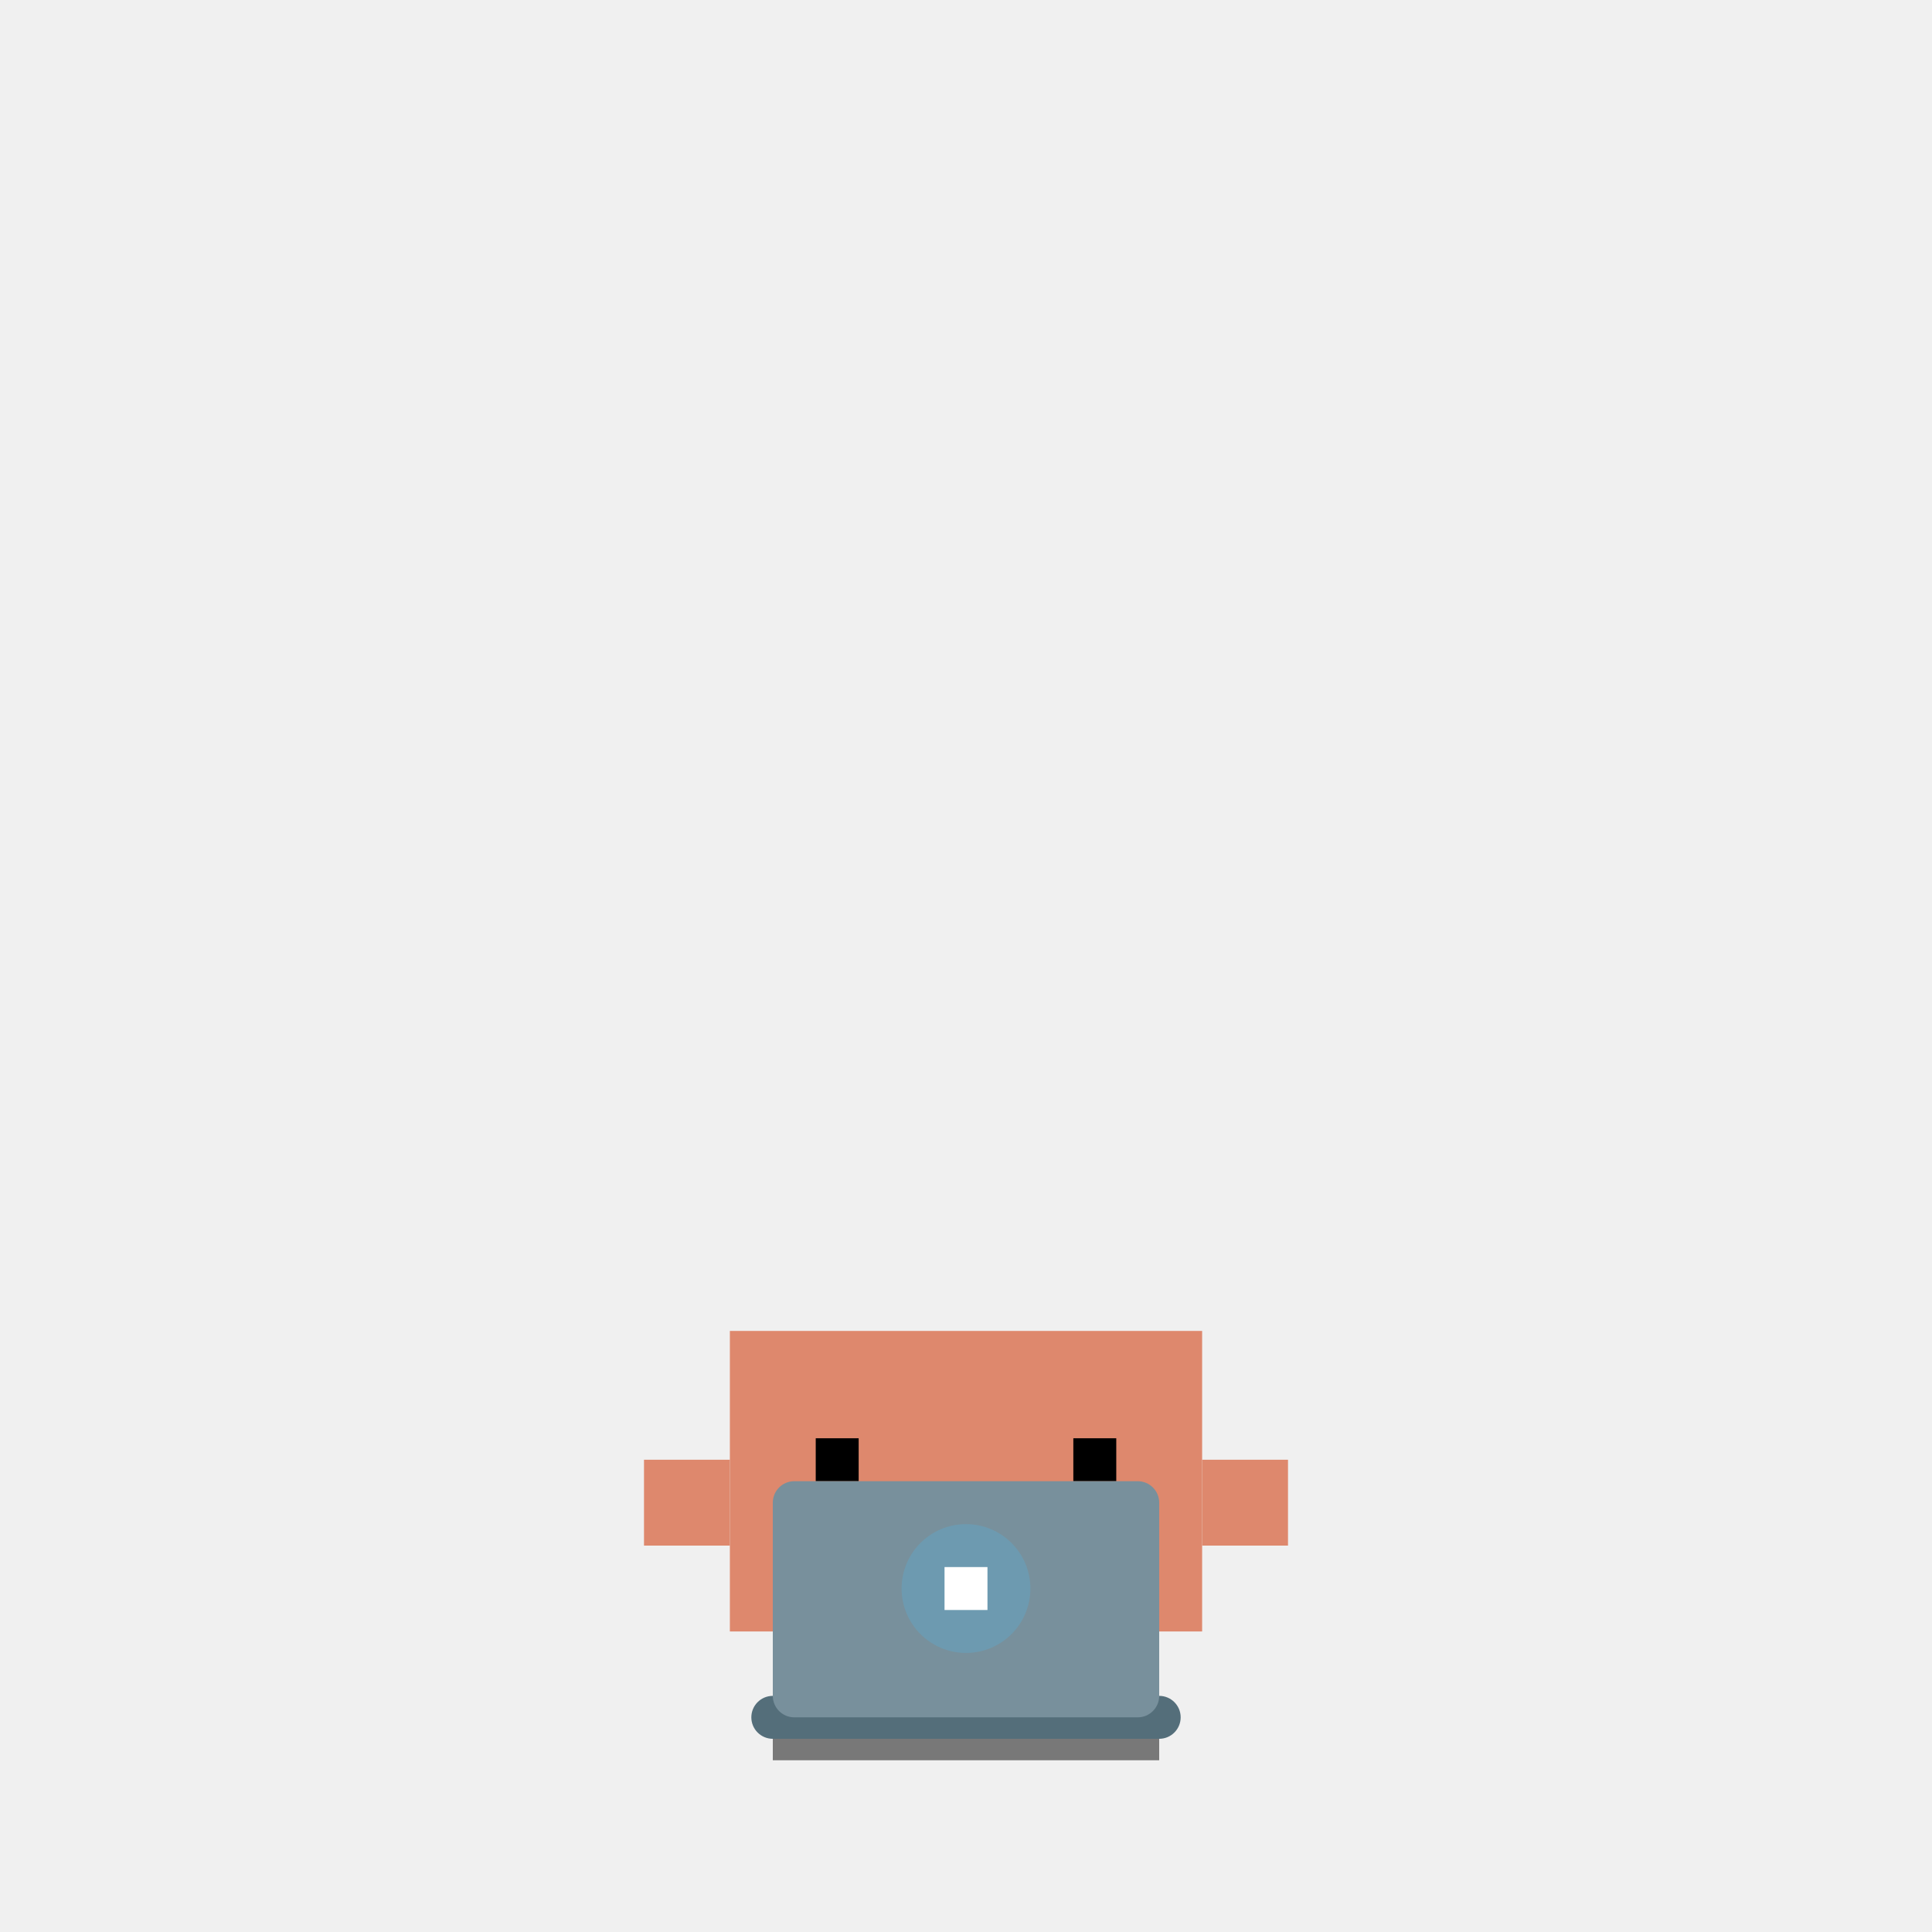
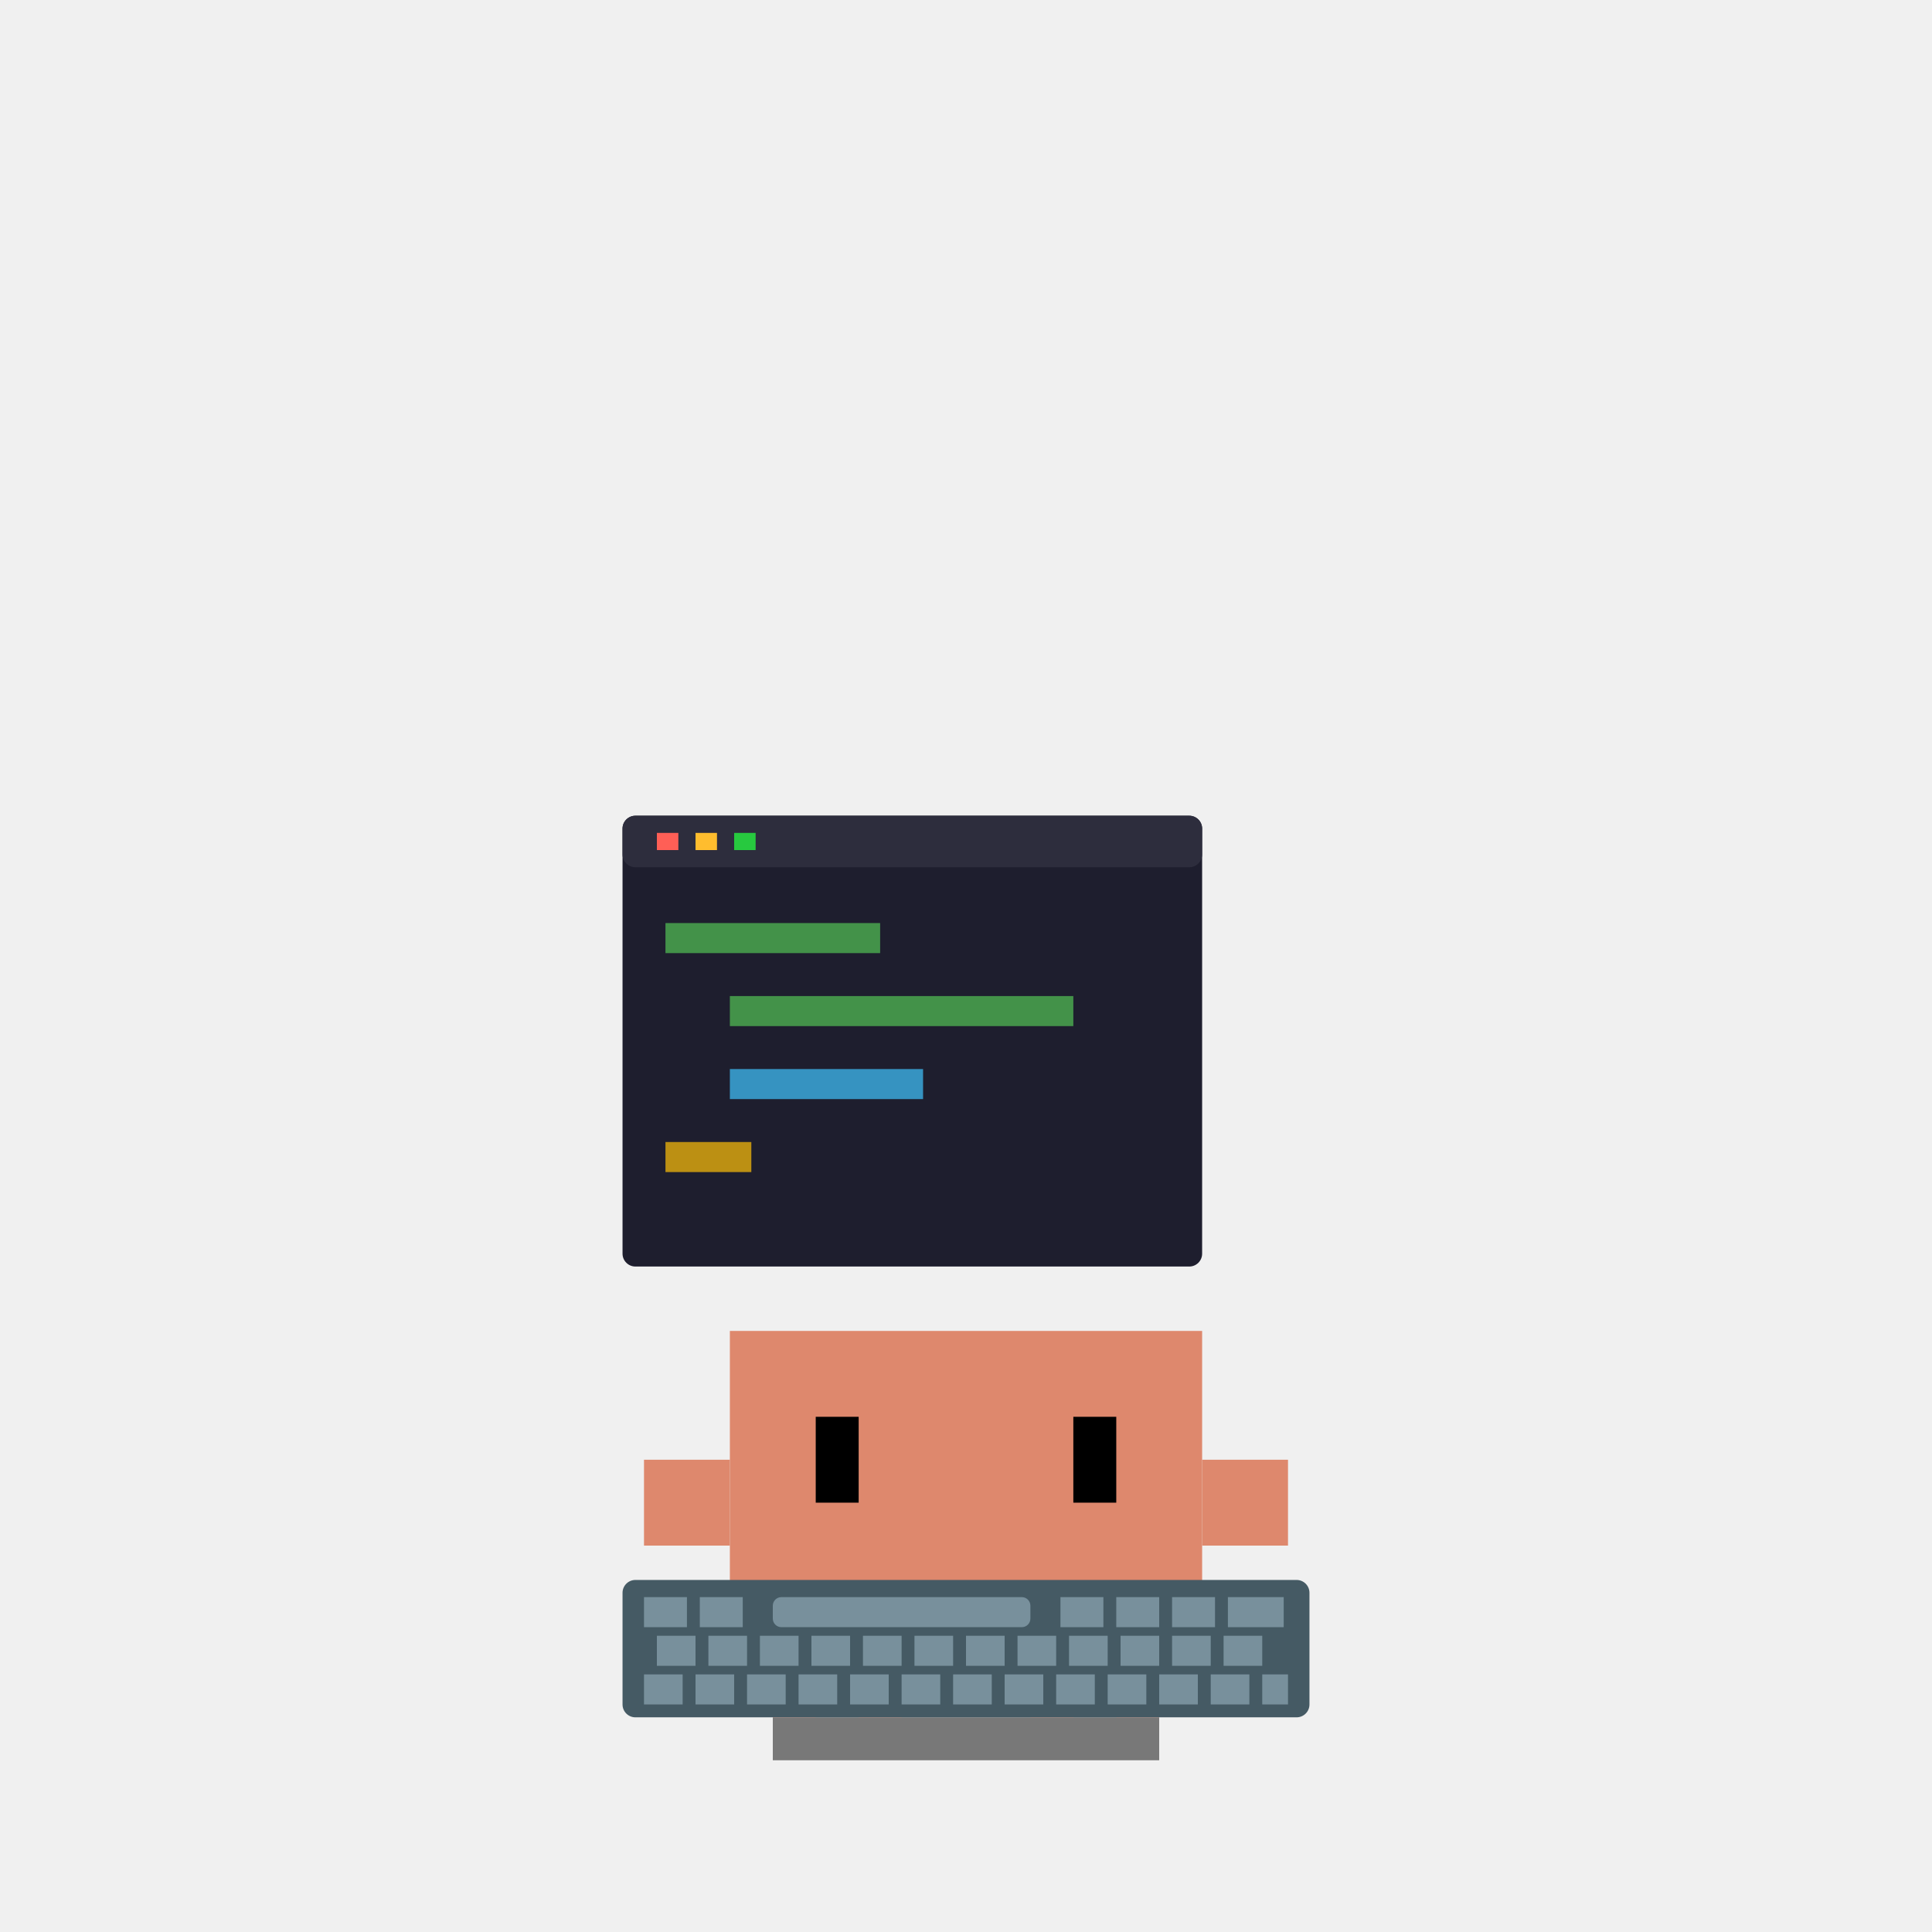
<svg xmlns="http://www.w3.org/2000/svg" viewBox="-15 -25 45 45" width="500" height="500">
  <defs>
    <style>
-       /* High-speed body jitter */
-       .body-jitter {
+       /* ===== Body (KEEP) ===== */
+       .body-bounce {
        transform-origin: 7.5px 15px;
-         animation: jitter 0.08s infinite alternate ease-in-out;
-       }
- 
-       /* Furious typing arms (rotating out and tapping) */
+         animation: body-bounce 0.35s infinite ease-in-out;
+       }
+       .breathe {
+         transform-origin: 7.5px 13px;
+         animation: breathe 3.2s infinite ease-in-out;
+       }
+ 
+       /* ===== Arms (KEEP) ===== */
      .arm-l-type {
-         transform-origin: 2px 10px; /* Shoulder joint */
+         transform-origin: 2px 10px;
        animation: type-l 0.15s infinite ease-in-out;
      }
      .arm-r-type {
-         transform-origin: 13px 10px; /* Shoulder joint */
+         transform-origin: 13px 10px;
        animation: type-r 0.12s infinite ease-in-out;
      }

-       /* Eye tracking (reading lines of code quickly) */
-       .eyes-read {
-         animation: read-code 1.2s infinite;
-       }
- 
-       /* Floating data packets */
-       .data-bit {
-         opacity: 0;
-         animation: float-data 1s infinite linear;
-       }
-       .d1 { animation-delay: 0.0s; transform-origin: -2px 10px; }
-       .d2 { animation-delay: 0.3s; transform-origin: 5px 12px; }
-       .d3 { animation-delay: 0.6s; transform-origin: 12px 11px; }
-       .d4 { animation-delay: 0.8s; transform-origin: 17px 9px; }
-       .d5 { animation-delay: 0.1s; transform-origin: 8px 10px; }
-       .d6 { animation-delay: 0.4s; transform-origin: 0px 11px; }
-       .d7 { animation-delay: 0.7s; transform-origin: 15px 12px; }
- 
-       /* Laptop Logo Glow */
-       .logo-glow {
-         animation: logo-pulse 1.5s infinite alternate ease-in-out;
-       }
- 
-       /* Keyframes */
-       @keyframes jitter {
-         0% { transform: translateY(0); }
-         100% { transform: translateY(0.5px); }
-       }
- 
-       /* Arms point forward and tap rapidly */
+       /* ===== Eyes ===== */
+       .eyes-code {
+         transform-origin: 7.5px 9px;
+         animation: eye-code 10s infinite ease-in-out;
+       }
+ 
+       /* ===== Code lines: each line grows, holds, then slides up + fades ===== */
+       .code-line {
+         transform-box: fill-box;
+         transform-origin: left center;
+       }
+       .cl1 { animation: cl1 6s infinite; }
+       .cl2 { animation: cl2 6s infinite; }
+       .cl3 { animation: cl3 6s infinite; }
+       .cl4 { animation: cl4 6s infinite; }
+ 
+       /* Key press flashes — different periods so they look random */
+       .key-flash { opacity: 0; }
+       .kf1 { animation: kflash 0.6s infinite; }
+       .kf2 { animation: kflash 0.8s infinite; animation-delay: -0.25s; }
+       .kf3 { animation: kflash 0.5s infinite; animation-delay: -0.1s; }
+       .kf4 { animation: kflash 0.7s infinite; animation-delay: -0.45s; }
+       .kf5 { animation: kflash 0.55s infinite; animation-delay: -0.3s; }
+       .kf6 { animation: kflash 0.9s infinite; animation-delay: -0.5s; }
+ 
+       /* Data particles (float up behind screen) */
+       .data-bit { opacity: 0; animation: float-data 1.5s infinite linear; }
+       .d1 { animation-delay: 0s; }
+       .d2 { animation-delay: -0.4s; }
+       .d3 { animation-delay: -0.8s; }
+       .d4 { animation-delay: -1.2s; }
+ 
+       /* Shadow */
+       .shadow-anim {
+         transform-origin: 7.5px 15.5px;
+         animation: shadow-bob 0.4s infinite ease-in-out;
+       }
+ 
+       /* ==================== Keyframes ==================== */
+ 
+       @keyframes body-bounce {
+         0%, 100% { transform: translateY(0); }
+         50% { transform: translateY(0.8px); }
+       }
+       @keyframes breathe {
+         0%, 100% { transform: scale(1, 1) translate(0, 0); }
+         50% { transform: scale(1.02, 0.98) translate(0, 0.5px); }
+       }
+       @keyframes shadow-bob {
+         0%, 100% { transform: scaleX(1.02); opacity: 0.5; }
+         50% { transform: scaleX(1.05); opacity: 0.55; }
+       }
+ 
      @keyframes type-l {
-         0% { transform: rotate(70deg); }
-         25% { transform: rotate(110deg); }
-         50% { transform: rotate(80deg); }
-         75% { transform: rotate(100deg); }
-         100% { transform: rotate(70deg); }
-       }
- 
+         0%   { transform: rotate(-5deg); }
+         25%  { transform: rotate(-38deg); }
+         50%  { transform: rotate(-10deg); }
+         75%  { transform: rotate(-30deg); }
+         100% { transform: rotate(-5deg); }
+       }
      @keyframes type-r {
-         0% { transform: rotate(-80deg); }
-         25% { transform: rotate(-100deg); }
-         50% { transform: rotate(-70deg); }
-         75% { transform: rotate(-110deg); }
-         100% { transform: rotate(-80deg); }
-       }
- 
-       /* Discrete steps to look like reading text */
-       @keyframes read-code {
-         0%, 14% { transform: translate(-2px, 0); }
-         15%, 29% { transform: translate(-1px, 0); }
-         30%, 44% { transform: translate(0px, 0); }
-         45%, 59% { transform: translate(1px, 0); }
-         60%, 84% { transform: translate(2px, 0); }
-         85%, 100% { transform: translate(-2px, 0); } /* Carriage return snap back */
-       }
- 
-       /* Packets float up and fade */
+         0%   { transform: rotate(5deg); }
+         25%  { transform: rotate(38deg); }
+         50%  { transform: rotate(10deg); }
+         75%  { transform: rotate(30deg); }
+         100% { transform: rotate(5deg); }
+       }
+ 
+       /* Eyes: long keyboard squint → 2 consecutive scans → keyboard */
+       @keyframes eye-code {
+         0%   { transform: translate(0, 1px) scaleY(0.6); }
+         14%  { transform: translate(0, 1px) scaleY(0.6); }
+         15%  { transform: translate(0, 1px) scaleY(0.1); }
+         16%  { transform: translate(0, 1px) scaleY(0.6); }
+         36%  { transform: translate(0, 1px) scaleY(0.6); }
+         37%  { transform: translate(0, 1px) scaleY(0.1); }
+         38%  { transform: translate(0, 1px) scaleY(0.6); }
+         54%  { transform: translate(0, 1px) scaleY(0.6); }
+         55%  { transform: translate(0, 1px) scaleY(0.1); }
+         57%  { transform: translate(-1px, -0.5px) scaleY(1); }
+         62%  { transform: translate(1.5px, -0.5px) scaleY(1); }
+         64%  { transform: translate(-0.5px, -0.3px) scaleY(1); }
+         69%  { transform: translate(1.5px, -0.5px) scaleY(1); }
+         71%  { transform: translate(1px, -0.3px) scaleY(0.1); }
+         73%  { transform: translate(0, 1px) scaleY(0.6); }
+         89%  { transform: translate(0, 1px) scaleY(0.6); }
+         90%  { transform: translate(0, 1px) scaleY(0.1); }
+         91%  { transform: translate(0, 1px) scaleY(0.6); }
+         100% { transform: translate(0, 1px) scaleY(0.6); }
+       }
+ 
+       /* Code lines: grow from left → hold → slide up + fade out
+          Each line staggers by ~15%. Slide-up gives "scroll" feel.
+          At 95-100% all invisible → brief blank → cycle restarts */
+       @keyframes cl1 {
+         0%        { transform: scaleX(0); opacity: 0; }
+         3%        { transform: scaleX(0); opacity: 1; }
+         13%       { transform: scaleX(1); opacity: 1; }
+         13%, 78%  { transform: scaleX(1) translateY(0); opacity: 1; }
+         88%       { transform: scaleX(1) translateY(-3px); opacity: 0; }
+         89%, 100% { transform: scaleX(0) translateY(0); opacity: 0; }
+       }
+       @keyframes cl2 {
+         0%, 14%   { transform: scaleX(0); opacity: 0; }
+         15%       { transform: scaleX(0); opacity: 1; }
+         27%       { transform: scaleX(1); opacity: 1; }
+         27%, 82%  { transform: scaleX(1) translateY(0); opacity: 1; }
+         91%       { transform: scaleX(1) translateY(-3px); opacity: 0; }
+         92%, 100% { transform: scaleX(0) translateY(0); opacity: 0; }
+       }
+       @keyframes cl3 {
+         0%, 29%   { transform: scaleX(0); opacity: 0; }
+         30%       { transform: scaleX(0); opacity: 1; }
+         42%       { transform: scaleX(1); opacity: 1; }
+         42%, 85%  { transform: scaleX(1) translateY(0); opacity: 1; }
+         93%       { transform: scaleX(1) translateY(-3px); opacity: 0; }
+         94%, 100% { transform: scaleX(0) translateY(0); opacity: 0; }
+       }
+       @keyframes cl4 {
+         0%, 44%   { transform: scaleX(0); opacity: 0; }
+         45%       { transform: scaleX(0); opacity: 1; }
+         57%       { transform: scaleX(1); opacity: 1; }
+         57%, 88%  { transform: scaleX(1) translateY(0); opacity: 1; }
+         95%       { transform: scaleX(1) translateY(-3px); opacity: 0; }
+         96%, 100% { transform: scaleX(0) translateY(0); opacity: 0; }
+       }
+ 
+       /* Key flash: brief bright pulse, mostly off */
+       @keyframes kflash {
+         0%, 70%, 100% { opacity: 0; }
+         35% { opacity: 0.8; }
+       }
+ 
      @keyframes float-data {
-         0% { transform: translateY(0) scale(0.5); opacity: 0; }
-         20% { opacity: 0.8; }
-         100% { transform: translateY(-15px) scale(1.2); opacity: 0; }
-       }
- 
-       @keyframes logo-pulse {
-         0% { opacity: 0.4; }
-         100% { opacity: 1; }
+         0%   { transform: translateY(0) scale(0.5); opacity: 0; }
+         10%  { opacity: 0.8; }
+         100% { transform: translateY(-17px) scale(1); opacity: 0; }
      }
    </style>
    <g id="pixel-packet">
      <rect x="0" y="0" width="1.5" height="1.5" />
    </g>
  </defs>
-   <rect id="ground-shadow" x="3" y="15" width="9" height="1" fill="#000000" opacity="0.5" />
-   <g class="data-particles" fill="#40C4FF">
-     <use href="#pixel-packet" class="data-bit d1" x="-2" y="12" />
-     <use href="#pixel-packet" class="data-bit d2" x="5" y="11" />
-     <use href="#pixel-packet" class="data-bit d3" x="12" y="13" />
-     <use href="#pixel-packet" class="data-bit d4" x="17" y="11" />
-     <use href="#pixel-packet" class="data-bit d5" x="8" y="10" />
-     <use href="#pixel-packet" class="data-bit d6" x="1" y="11" />
-     <use href="#pixel-packet" class="data-bit d7" x="15" y="12" />
-   </g>
-   <g class="body-jitter">
-     <g id="body-color-group" fill="#DE886D">
-       <rect id="outer-left-leg" x="3" y="13" width="1" height="2" />
-       <rect id="inner-left-leg" x="5" y="13" width="1" height="2" />
-       <rect id="inner-right-leg" x="9" y="13" width="1" height="2" />
-       <rect id="outer-right-leg" x="11" y="13" width="1" height="2" />
-       <rect id="torso" x="2" y="6" width="11" height="7" />
-       <g class="arm-l-type">
-         <rect id="left-arm" x="0" y="9" width="2" height="2" />
+   <rect class="shadow-anim" x="3" y="15" width="9" height="1" fill="#000" opacity="0.5" />
+   <g fill="#40C4FF">
+     <use href="#pixel-packet" class="data-bit d1" x="3" y="7" />
+     <use href="#pixel-packet" class="data-bit d2" x="7" y="8" />
+     <use href="#pixel-packet" class="data-bit d3" x="11" y="7" />
+     <use href="#pixel-packet" class="data-bit d4" x="5" y="8" />
+   </g>
+   <g id="screen">
+     <rect x="-0.5" y="-6" width="13.5" height="10.5" fill="#1E1E2E" rx="0.3" />
+     <rect x="-0.5" y="-6" width="13.5" height="1.2" fill="#2D2D3D" rx="0.3" />
+     <rect x="0.3" y="-5.6" width="0.5" height="0.4" fill="#FF5F56" />
+     <rect x="1.2" y="-5.6" width="0.5" height="0.4" fill="#FFBD2E" />
+     <rect x="2.1" y="-5.6" width="0.5" height="0.4" fill="#27C93F" />
+     <rect class="code-line cl1" x="0.5" y="-3.5" width="5" height="0.7" fill="#4CAF50" opacity="0.8" />
+     <rect class="code-line cl2" x="2" y="-1.8" width="8" height="0.7" fill="#4CAF50" opacity="0.8" />
+     <rect class="code-line cl3" x="2" y="-0.1" width="4.5" height="0.7" fill="#40C4FF" opacity="0.7" />
+     <rect class="code-line cl4" x="0.5" y="1.6" width="2" height="0.7" fill="#FFC107" opacity="0.7" />
+   </g>
+   <g class="body-bounce">
+     <g class="breathe">
+       <g fill="#DE886D">
+         <rect x="3" y="13" width="1" height="2" />
+         <rect x="5" y="13" width="1" height="2" />
+         <rect x="9" y="13" width="1" height="2" />
+         <rect x="11" y="13" width="1" height="2" />
+         <rect x="2" y="6" width="11" height="7" />
      </g>
-       <g class="arm-r-type">
-         <rect id="right-arm" x="13" y="9" width="2" height="2" />
+       <g class="eyes-code" fill="#000">
+         <rect x="4" y="8" width="1" height="2" />
+         <rect x="10" y="8" width="1" height="2" />
      </g>
    </g>
-     <g fill="#000000">
-       <g class="eyes-read">
-         <rect id="left-eye-squint" x="4" y="8.5" width="1" height="1" />
-         <rect id="right-eye-squint" x="10" y="8.5" width="1" height="1" />
+   </g>
+   <g id="keyboard" transform="translate(-0.5, 11.8)">
+     <rect x="0" y="0" width="16" height="3.2" fill="#455A64" rx="0.3" />
+     <g fill="#78909C">
+       <rect x="0.5" y="0.4" width="1" height="0.7" />
+       <rect x="1.8" y="0.4" width="1" height="0.7" />
+       <rect x="3.5" y="0.4" width="6" height="0.7" rx="0.2" />
+       <rect x="10.2" y="0.4" width="1" height="0.7" />
+       <rect x="11.5" y="0.4" width="1" height="0.7" />
+       <rect x="12.8" y="0.4" width="1" height="0.7" />
+       <rect x="14.1" y="0.4" width="1.3" height="0.7" />
+     </g>
+     <g fill="#78909C">
+       <rect x="0.8" y="1.3" width="0.9" height="0.7" />
+       <rect x="2.0" y="1.3" width="0.9" height="0.7" />
+       <rect x="3.2" y="1.3" width="0.9" height="0.7" />
+       <rect x="4.4" y="1.3" width="0.9" height="0.7" />
+       <rect x="5.6" y="1.3" width="0.9" height="0.7" />
+       <rect x="6.8" y="1.3" width="0.9" height="0.7" />
+       <rect x="8.0" y="1.3" width="0.9" height="0.7" />
+       <rect x="9.2" y="1.3" width="0.9" height="0.7" />
+       <rect x="10.4" y="1.3" width="0.9" height="0.7" />
+       <rect x="11.6" y="1.3" width="0.9" height="0.7" />
+       <rect x="12.8" y="1.3" width="0.9" height="0.7" />
+       <rect x="14.0" y="1.3" width="0.9" height="0.7" />
+     </g>
+     <g fill="#78909C">
+       <rect x="0.5" y="2.2" width="0.9" height="0.7" />
+       <rect x="1.7" y="2.2" width="0.9" height="0.7" />
+       <rect x="2.9" y="2.2" width="0.9" height="0.7" />
+       <rect x="4.1" y="2.2" width="0.9" height="0.7" />
+       <rect x="5.3" y="2.2" width="0.9" height="0.7" />
+       <rect x="6.5" y="2.2" width="0.9" height="0.7" />
+       <rect x="7.7" y="2.2" width="0.9" height="0.7" />
+       <rect x="8.9" y="2.2" width="0.9" height="0.7" />
+       <rect x="10.1" y="2.2" width="0.9" height="0.7" />
+       <rect x="11.3" y="2.2" width="0.9" height="0.7" />
+       <rect x="12.5" y="2.2" width="0.9" height="0.7" />
+       <rect x="13.7" y="2.2" width="0.9" height="0.7" />
+       <rect x="14.9" y="2.2" width="0.6" height="0.7" />
+     </g>
+     <g fill="#B0BEC5">
+       <rect class="key-flash kf1" x="4.4" y="1.3" width="0.9" height="0.7" />
+       <rect class="key-flash kf2" x="9.2" y="1.3" width="0.9" height="0.7" />
+       <rect class="key-flash kf3" x="2.9" y="2.2" width="0.9" height="0.7" />
+       <rect class="key-flash kf4" x="7.7" y="2.2" width="0.9" height="0.7" />
+       <rect class="key-flash kf5" x="11.6" y="1.3" width="0.9" height="0.7" />
+       <rect class="key-flash kf6" x="3.5" y="0.4" width="6" height="0.7" rx="0.2" />
+     </g>
+   </g>
+   <g class="body-bounce">
+     <g class="breathe">
+       <g fill="#DE886D">
+         <g class="arm-l-type">
+           <rect x="0" y="9" width="2" height="2" />
+         </g>
+         <g class="arm-r-type">
+           <rect x="13" y="9" width="2" height="2" />
+         </g>
      </g>
    </g>
  </g>
-   <g id="laptop" transform="translate(3, 9.5)">
-     <rect x="-0.5" y="5" width="10" height="1" fill="#546E7A" rx="0.5" />
-     <rect x="0" y="0" width="9" height="5.5" fill="#78909C" rx="0.5" />
-     <circle cx="4.5" cy="2.5" r="1.5" fill="#40C4FF" opacity="0.2" class="logo-glow" />
-     <rect x="4" y="2" width="1" height="1" fill="#FFFFFF" class="logo-glow" />
-   </g>
</svg>
